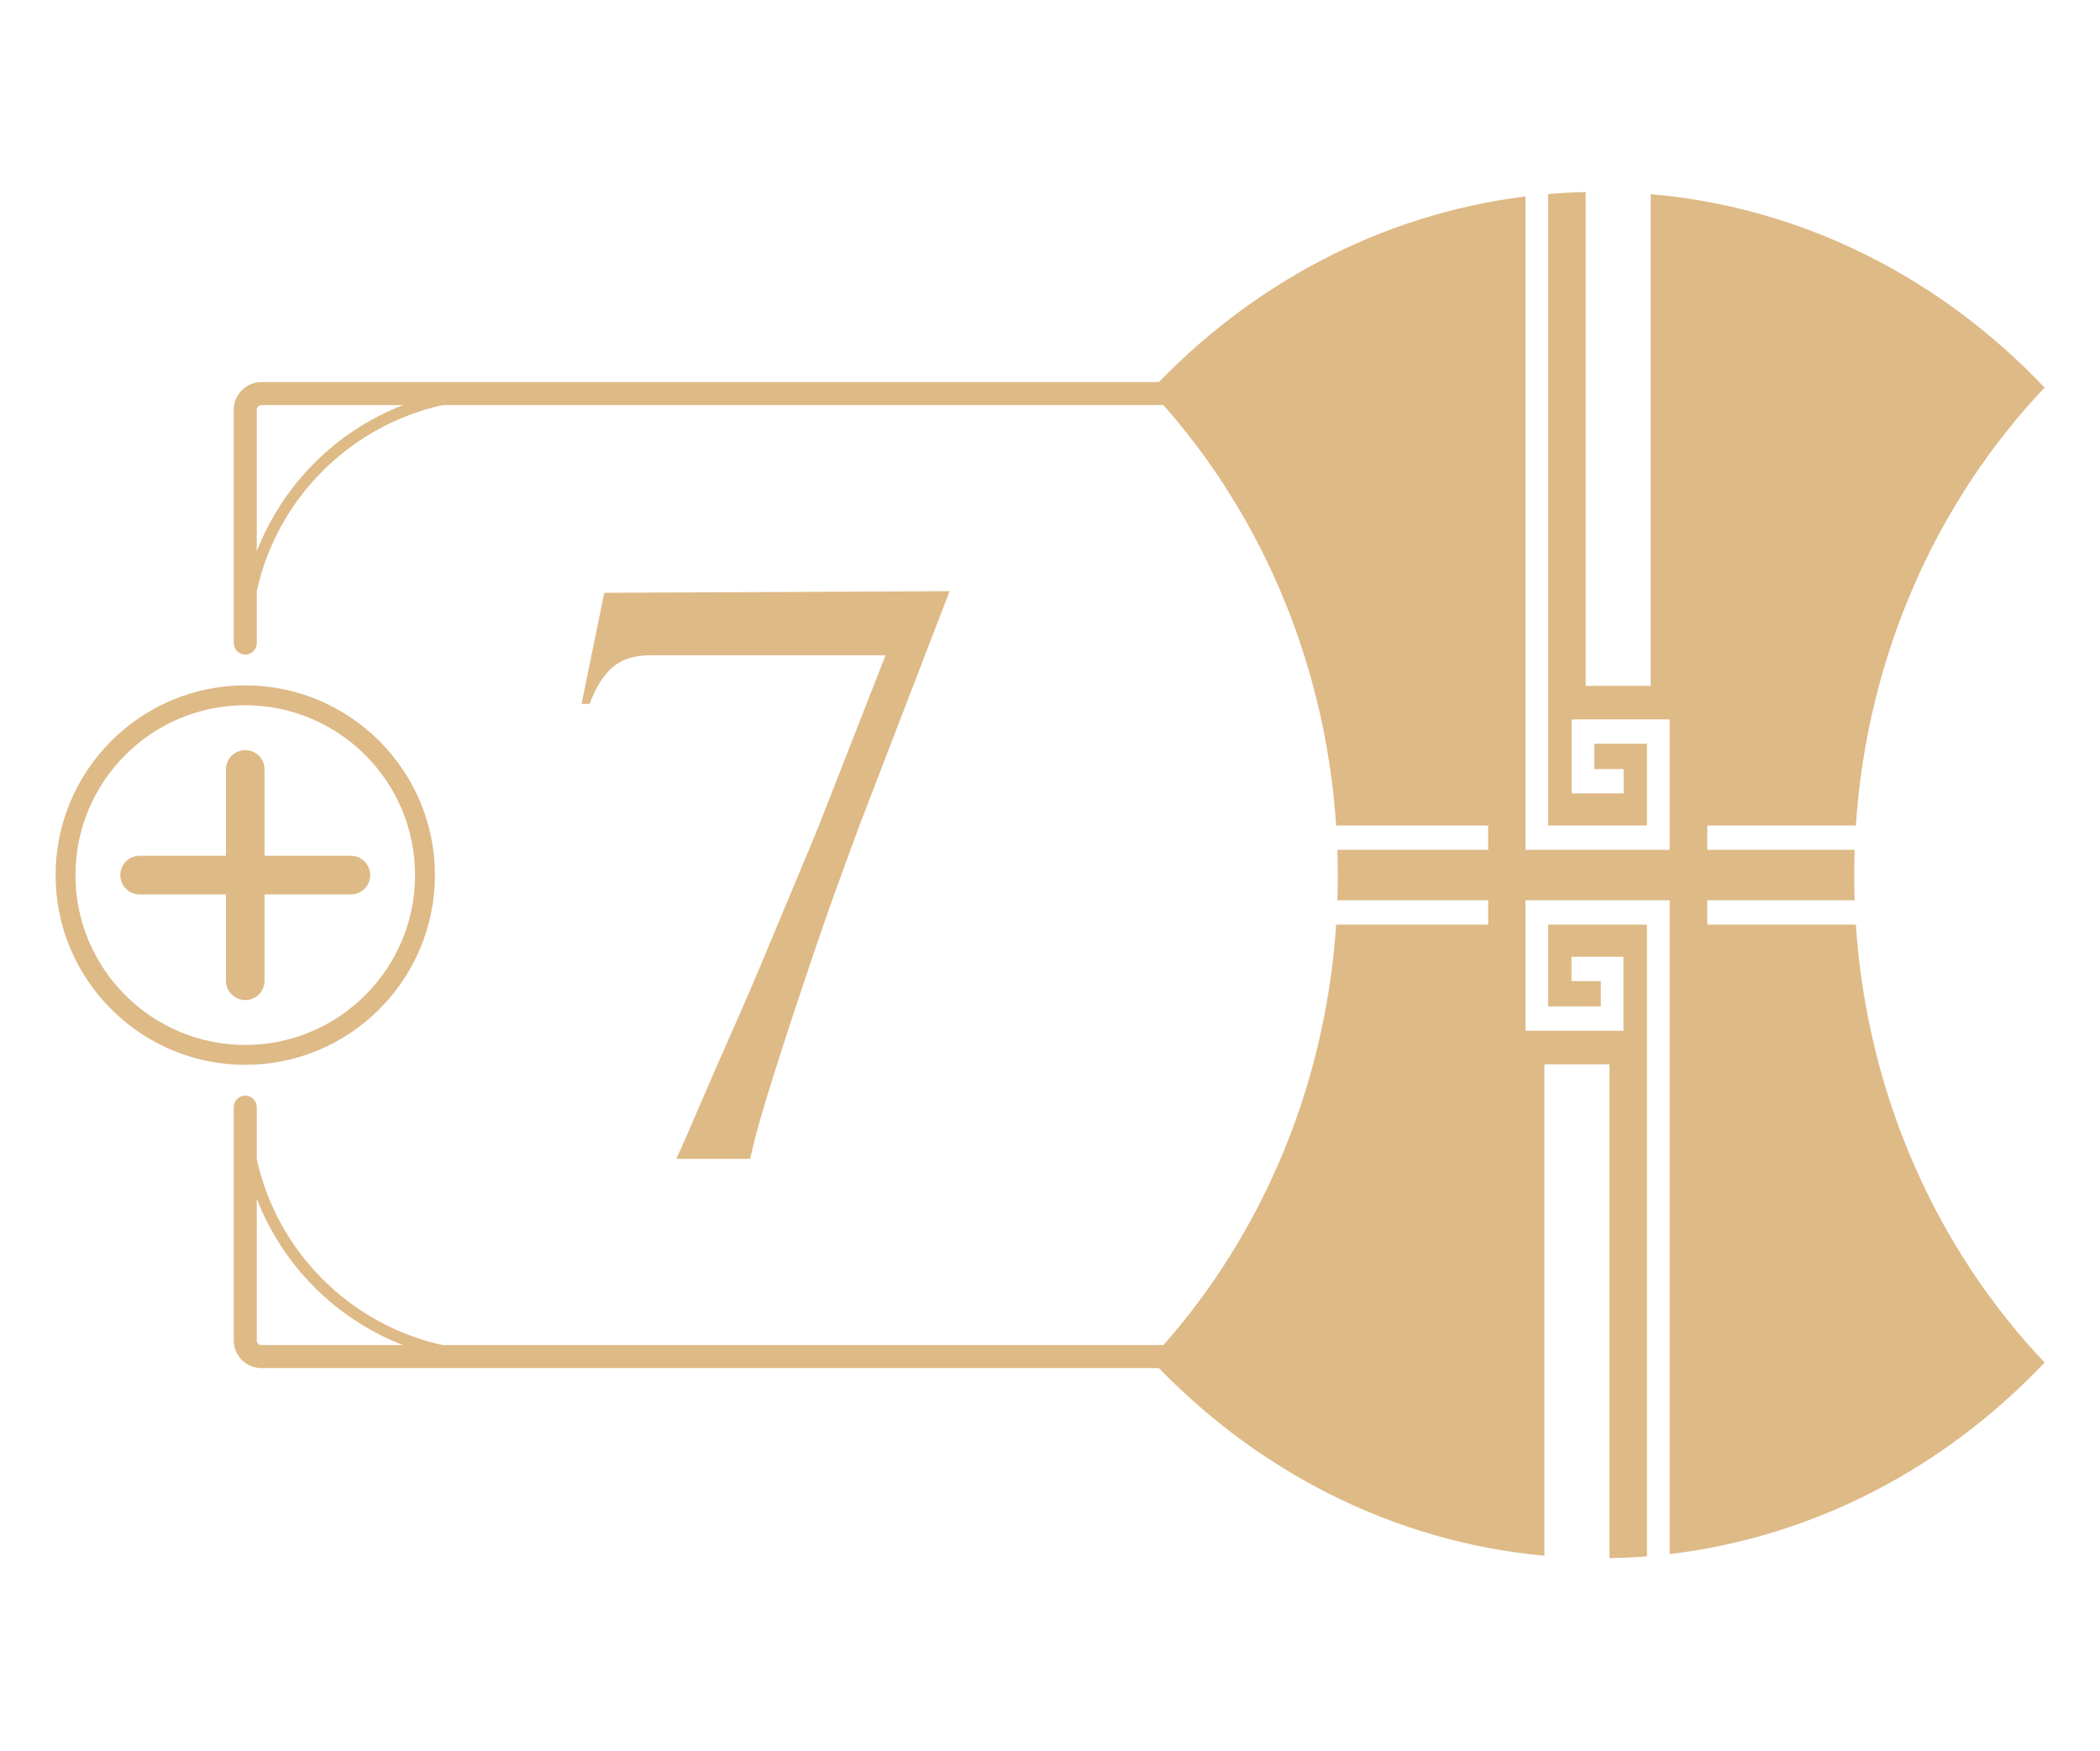
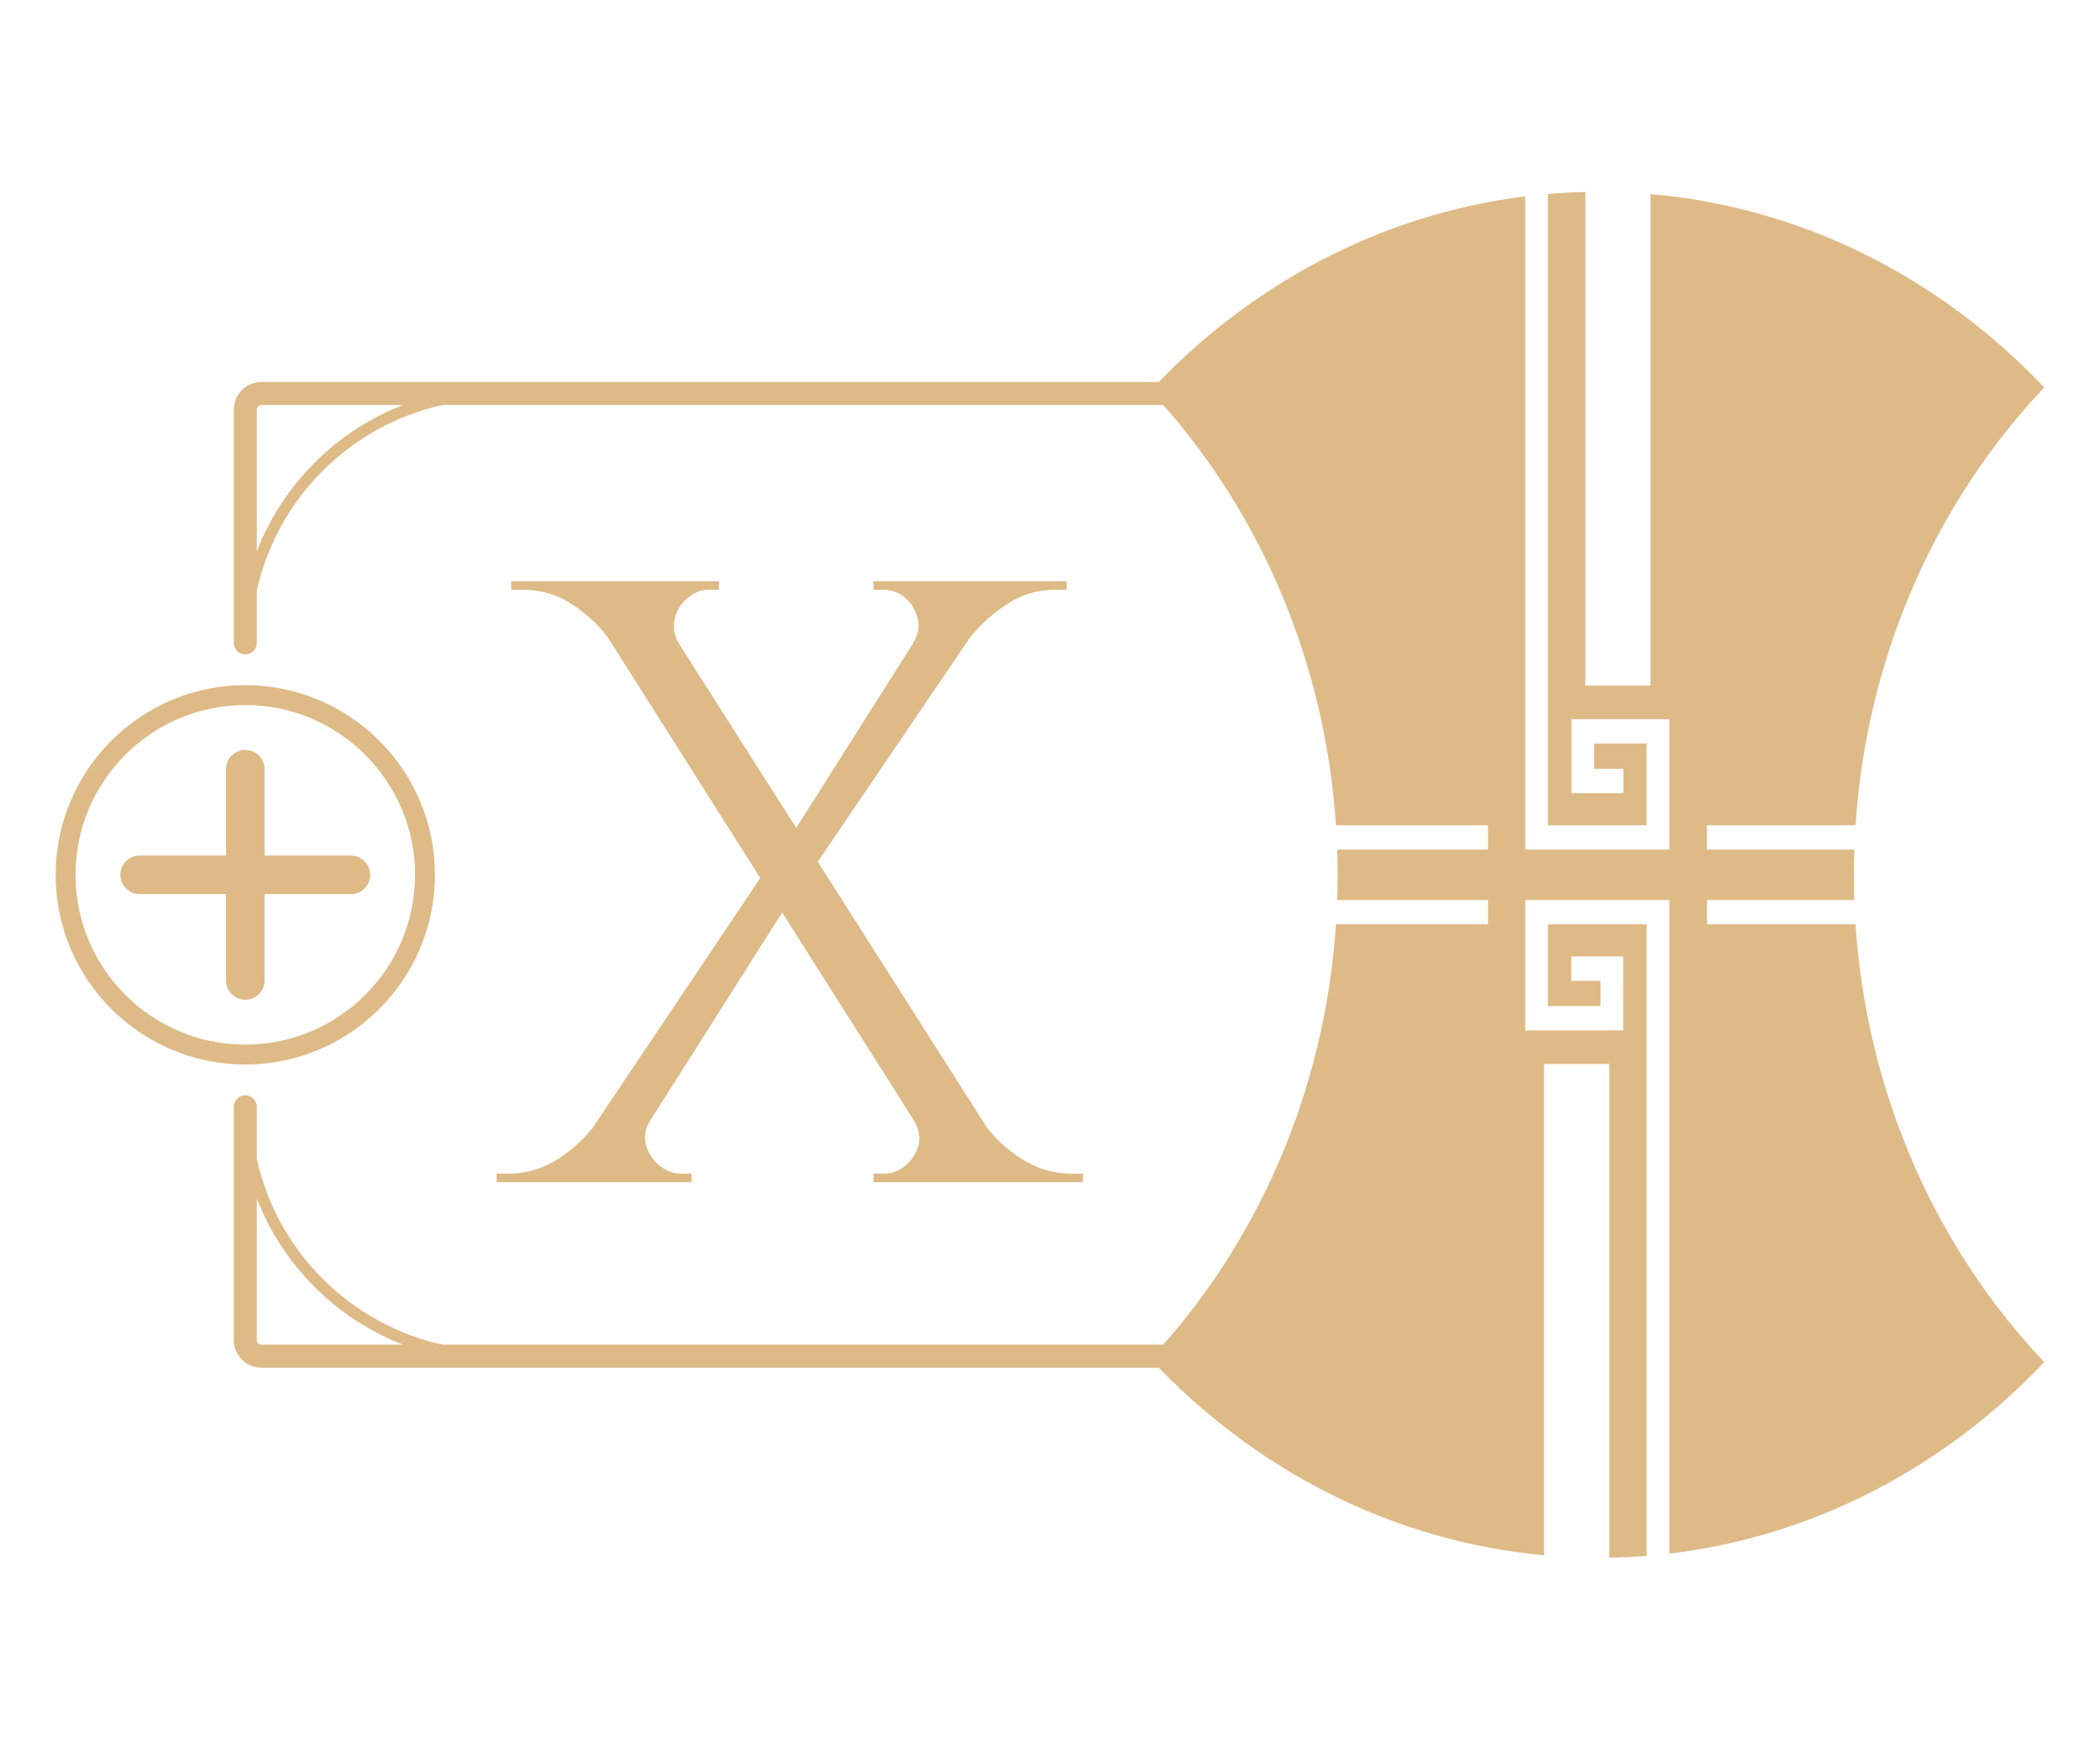
- <svg xmlns="http://www.w3.org/2000/svg" xmlns:ns1="https://www.affinity.studio/" width="100%" height="100%" viewBox="0 0 4696 3913" version="1.1" xml:space="preserve" style="fill-rule:evenodd;clip-rule:evenodd;stroke-linejoin:round;stroke-miterlimit:2;">
-   <g transform="matrix(1,0,0,1,-33876,-35882)">
-     <g id="Fortitude-Plus-7" ns1:id="Fortitude Plus 7" transform="matrix(4.398482,0,0,5.338123,33876.569,35882.072)">
+ <svg xmlns="http://www.w3.org/2000/svg" xmlns:ns1="https://www.affinity.studio/" width="100%" height="100%" viewBox="0 0 4697 3913" version="1.1" xml:space="preserve" style="fill-rule:evenodd;clip-rule:evenodd;stroke-linejoin:round;stroke-miterlimit:2;">
+   <g transform="matrix(1,0,0,1,-50910,-35882)">
+     <g id="Fortitude-Plus-X" ns1:id="Fortitude Plus X" transform="matrix(4.398482,0,0,5.338123,50910.758,35882.072)">
      <rect x="0" y="0" width="1067.48" height="732.969" style="fill:none;" />
-       <g id="_--7-Foritude" ns1:id="+ 7 Foritude" transform="matrix(0.947296,0,0,0.780549,28.13001,80.42541)">
+       <g id="_--9-Foritude" ns1:id="+ 9 Foritude" transform="matrix(0.947296,0,0,0.780549,28.13001,80.42541)">
        <g id="Inline-Frame" ns1:id="Inline Frame" transform="matrix(1,0,0,1,107.9718,116.8005)">
          <path d="M0,499.368L0,423.377C13.936,459.297 42.561,487.922 78.48,501.856L2.49,501.856C1.117,501.856 0,500.741 0,499.368M499.857,501.856L99.751,501.856C50.095,490.921 10.932,451.756 0,402.099L0,374.164C0,370.754 -2.764,367.989 -6.174,367.989C-9.584,367.989 -12.348,370.754 -12.348,374.164L-12.348,499.368C-12.348,507.549 -5.692,514.206 2.49,514.206L499.857,514.206C503.266,514.206 506.031,511.441 506.031,508.032C506.031,504.621 503.266,501.856 499.857,501.856M2.49,-2.49L78.48,-2.49C42.561,11.446 13.936,40.071 0,75.991L0,0C0,-1.373 1.117,-2.49 2.49,-2.49M-6.174,131.379C-2.764,131.379 0,128.614 0,125.205L0,97.269C10.932,47.612 50.095,8.446 99.751,-2.49L504.399,-2.49C507.809,-2.49 510.574,-5.254 510.574,-8.664C510.574,-12.073 507.809,-14.838 504.399,-14.838L2.49,-14.838C-5.692,-14.838 -12.348,-8.182 -12.348,0L-12.348,125.205C-12.348,128.614 -9.584,131.379 -6.174,131.379" style="fill:rgb(222,186,135);fill-rule:nonzero;" />
        </g>
        <g id="_--Modifier" ns1:id="+ Modifier">
          <g transform="matrix(1,0,0,1,158.4851,376.8479)">
            <path d="M0,-20.728L-46.323,-20.728L-46.323,-67.051C-46.323,-72.772 -50.963,-77.416 -56.688,-77.416C-62.412,-77.416 -67.052,-72.772 -67.052,-67.051L-67.052,-20.728L-113.375,-20.728C-119.096,-20.728 -123.74,-16.088 -123.74,-10.364C-123.74,-4.639 -119.096,0.001 -113.375,0.001L-67.052,0.001L-67.052,46.324C-67.052,52.045 -62.412,56.688 -56.688,56.688C-50.963,56.688 -46.323,52.045 -46.323,46.324L-46.323,0.001L0,0.001C5.72,0.001 10.364,-4.639 10.364,-10.364C10.364,-16.088 5.72,-20.728 0,-20.728" style="fill:rgb(222,186,135);fill-rule:nonzero;" />
          </g>
          <g transform="matrix(1,0,0,1,101.7976,457.6126)">
            <path d="M0,-182.257C-50.247,-182.257 -91.129,-141.377 -91.129,-91.128C-91.129,-40.88 -50.247,0.001 0,0.001C50.247,0.001 91.129,-40.88 91.129,-91.128C91.129,-141.377 50.247,-182.257 0,-182.257M0,10.67C-56.132,10.67 -101.798,-34.996 -101.798,-91.128C-101.798,-147.26 -56.132,-192.927 0,-192.927C56.132,-192.927 101.798,-147.26 101.798,-91.128C101.798,-34.996 56.132,10.67 0,10.67" style="fill:rgb(222,186,135);fill-rule:nonzero;" />
          </g>
        </g>
-         <g id="_7" ns1:id="7" transform="matrix(1,0,0,1,294.4635,517.8285)">
-           <path d="M0,-302.812L185.341,-303.682L136.613,-177.076C134.288,-170.692 131.1,-161.991 127.041,-150.971C122.976,-139.945 118.625,-127.62 113.989,-113.99C109.346,-100.353 104.703,-86.505 100.066,-72.44C95.424,-58.369 91.147,-44.956 87.232,-32.196C83.316,-19.43 80.339,-8.41 78.313,0.87L38.722,0.87C42.78,-8.117 47.348,-18.559 52.426,-30.456C57.497,-42.346 63.011,-54.963 68.959,-68.307C74.9,-81.645 80.706,-95.132 86.362,-108.769C92.018,-122.399 97.382,-135.234 102.46,-147.273C107.531,-159.306 111.956,-169.965 115.729,-179.251L150.971,-269.311L24.799,-269.311C16.098,-269.311 9.279,-267.136 4.351,-262.785C-0.585,-258.435 -4.644,-251.908 -7.831,-243.207L-12.183,-243.207L0,-302.812Z" style="fill:rgb(222,186,135);fill-rule:nonzero;" />
+         <g transform="matrix(0.24,0,0,0.272918,-12435.457,-10826.259)">
+           <path d="M53119.52,40433.9L53973.92,41614.103L53820.32,41614.103L52969.76,40433.9L53119.52,40433.9ZM53144.48,41494.225C53132.96,41509.984 53129.76,41526.024 53134.88,41542.345C53140,41558.666 53149.92,41572.174 53164.64,41582.867C53179.36,41593.56 53195.04,41598.907 53211.68,41598.907L53236.64,41598.907L53236.64,41615.791L52800.8,41615.791L52800.8,41598.907L52827.68,41598.907C52868.64,41598.907 52906.4,41588.776 52940.96,41568.516C52975.52,41548.255 53003.04,41525.179 53023.52,41499.29L53144.48,41494.225ZM53413.28,40987.7L53457.44,41060.302L53058.08,41614.103L52935.2,41614.103L53413.28,40987.7ZM53733.92,41494.225L53891.36,41500.979C53911.84,41526.868 53939.36,41549.662 53973.92,41569.36C54008.48,41589.058 54045.6,41598.907 54085.28,41598.907L54112.16,41598.907L54112.16,41615.791L53643.68,41615.791L53643.68,41598.907L53666.72,41598.907C53693.6,41598.907 53715.68,41587.651 53732.96,41565.139C53750.24,41542.626 53750.56,41518.989 53733.92,41494.225ZM53298.08,40433.9L53298.08,40450.784L53275.04,40450.784C53258.4,40450.784 53242.72,40456.131 53228,40466.824C53213.28,40477.517 53203.68,40491.024 53199.2,40507.346C53194.72,40523.667 53197.6,40539.707 53207.84,40555.466L53054.24,40550.4C53033.76,40524.511 53006.56,40501.436 52972.64,40481.175C52938.72,40460.914 52901.28,40450.784 52860.32,40450.784L52833.44,40450.784L52833.44,40433.9L53298.08,40433.9ZM53945.12,40433.9L53493.92,41018.092L53428.64,40977.57L53820.32,40433.9L53945.12,40433.9ZM54075.68,40433.9L54075.68,40450.784L54048.8,40450.784C54009.12,40450.784 53972.32,40460.914 53938.4,40481.175C53904.48,40501.436 53876.64,40524.511 53854.88,40550.4L53732,40555.466C53743.52,40539.707 53747.04,40523.667 53742.56,40507.346C53738.08,40491.024 53728.8,40477.517 53714.72,40466.824C53700.64,40456.131 53684.64,40450.784 53666.72,40450.784L53643.68,40450.784L53643.68,40433.9L54075.68,40433.9Z" style="fill:rgb(222,186,135);fill-rule:nonzero;" />
        </g>
        <g id="Foritude" transform="matrix(1,0,0,1,1067.481,104.9445)">
          <path d="M0,523.08C-53.116,579.101 -123.227,616.603 -201.258,625.843L-201.258,275.053L-278.586,275.053L-278.586,345.031L-226.036,345.031L-226.036,305.348L-253.919,305.348L-253.919,318.401L-238.19,318.401L-238.19,331.977L-266.432,331.977L-266.432,288.106L-213.412,288.106L-213.412,627.051C-220.061,627.584 -226.766,627.91 -233.516,628.025L-233.516,363.066L-268.458,363.066L-268.458,626.735C-350.707,619.208 -424.631,580.352 -479.849,521.323C-423.218,460.782 -386.272,379.035 -380.21,288.106L-298.624,288.106L-298.624,275.053L-379.557,275.053C-379.4,270.566 -379.324,266.057 -379.324,261.526C-379.324,256.996 -379.4,252.487 -379.557,248L-298.624,248L-298.624,234.946L-380.21,234.946C-386.272,144.018 -423.218,62.265 -479.849,1.724C-426.91,-54.874 -356.769,-92.925 -278.586,-102.595L-278.586,248L-201.258,248L-201.258,178.022L-253.807,178.022L-253.807,217.699L-225.93,217.699L-225.93,204.646L-241.654,204.646L-241.654,191.076L-213.412,191.076L-213.412,234.946L-266.432,234.946L-266.432,-103.868C-259.783,-104.433 -253.078,-104.792 -246.328,-104.945L-246.328,159.981L-211.386,159.981L-211.386,-103.835C-129.294,-96.748 -55.405,-58.469 0,-0.033C-57.562,60.671 -95.178,143.126 -101.305,234.946L-181.038,234.946L-181.038,248L-101.953,248C-102.11,252.487 -102.186,256.996 -102.186,261.526C-102.186,266.057 -102.11,270.566 -101.953,275.053L-181.038,275.053L-181.038,288.106L-101.305,288.106C-95.178,379.921 -57.562,462.376 0,523.08" style="fill:rgb(222,186,135);fill-rule:nonzero;" />
        </g>
      </g>
    </g>
  </g>
</svg>
